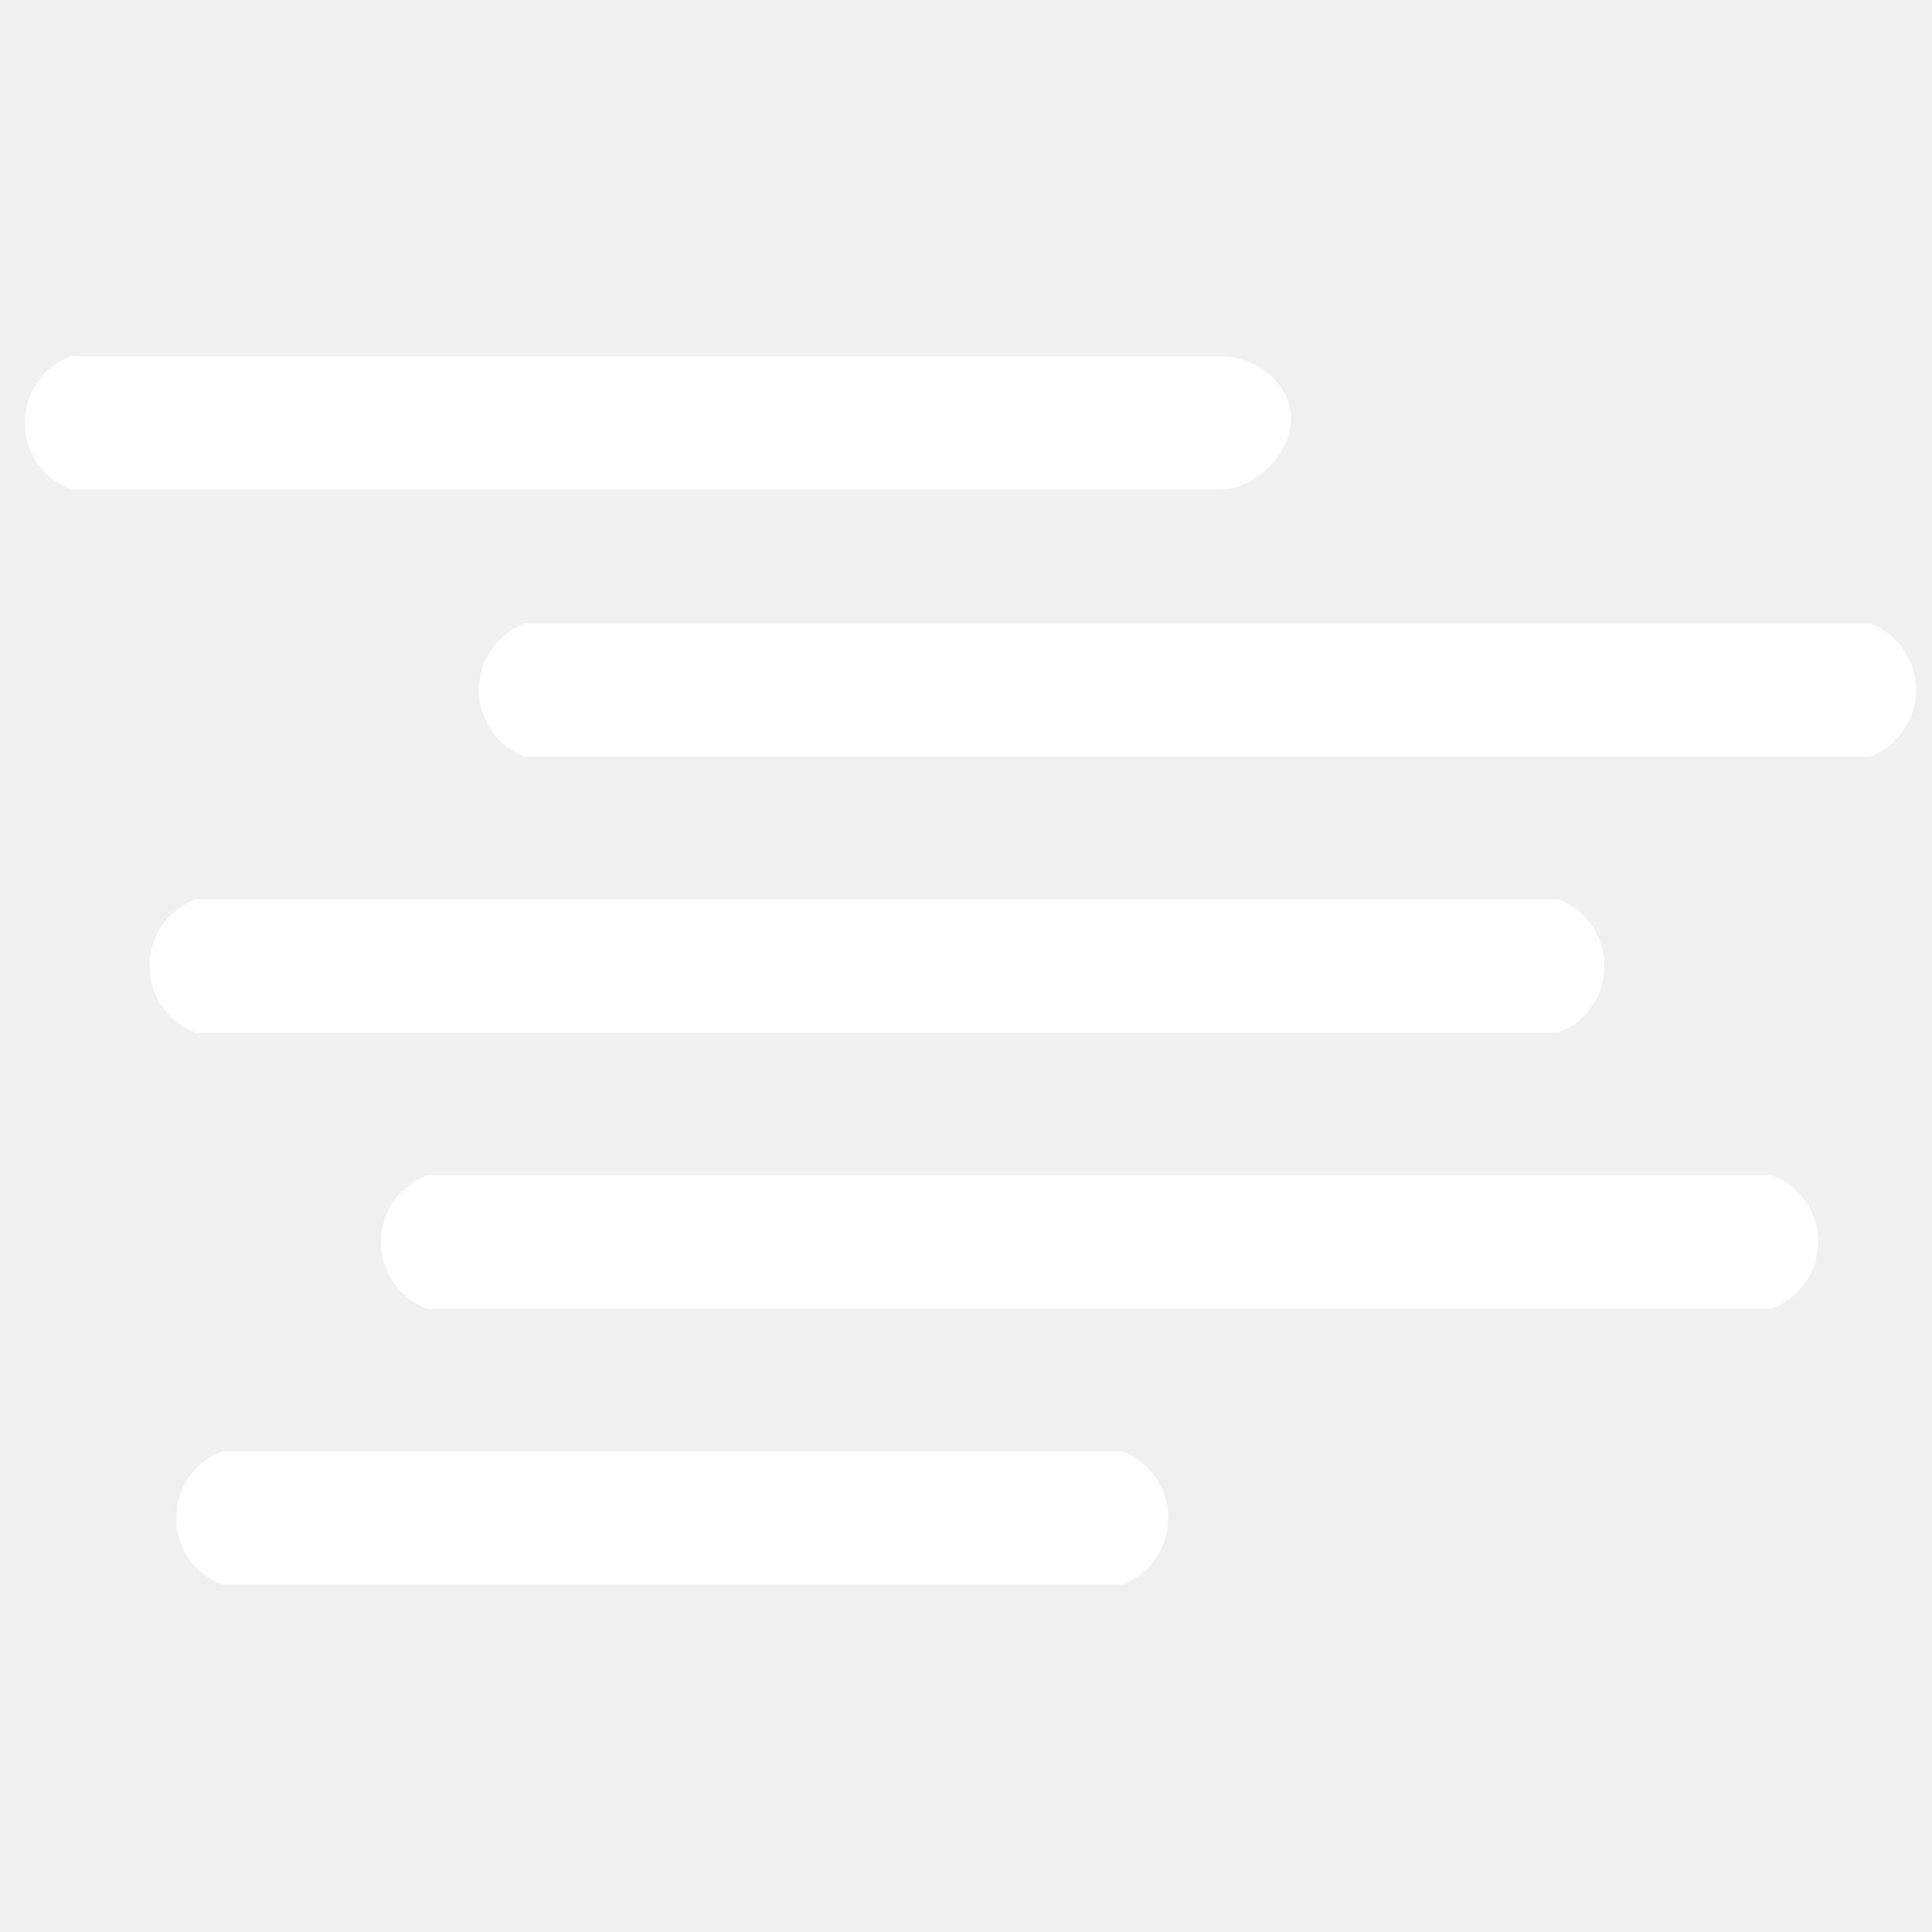
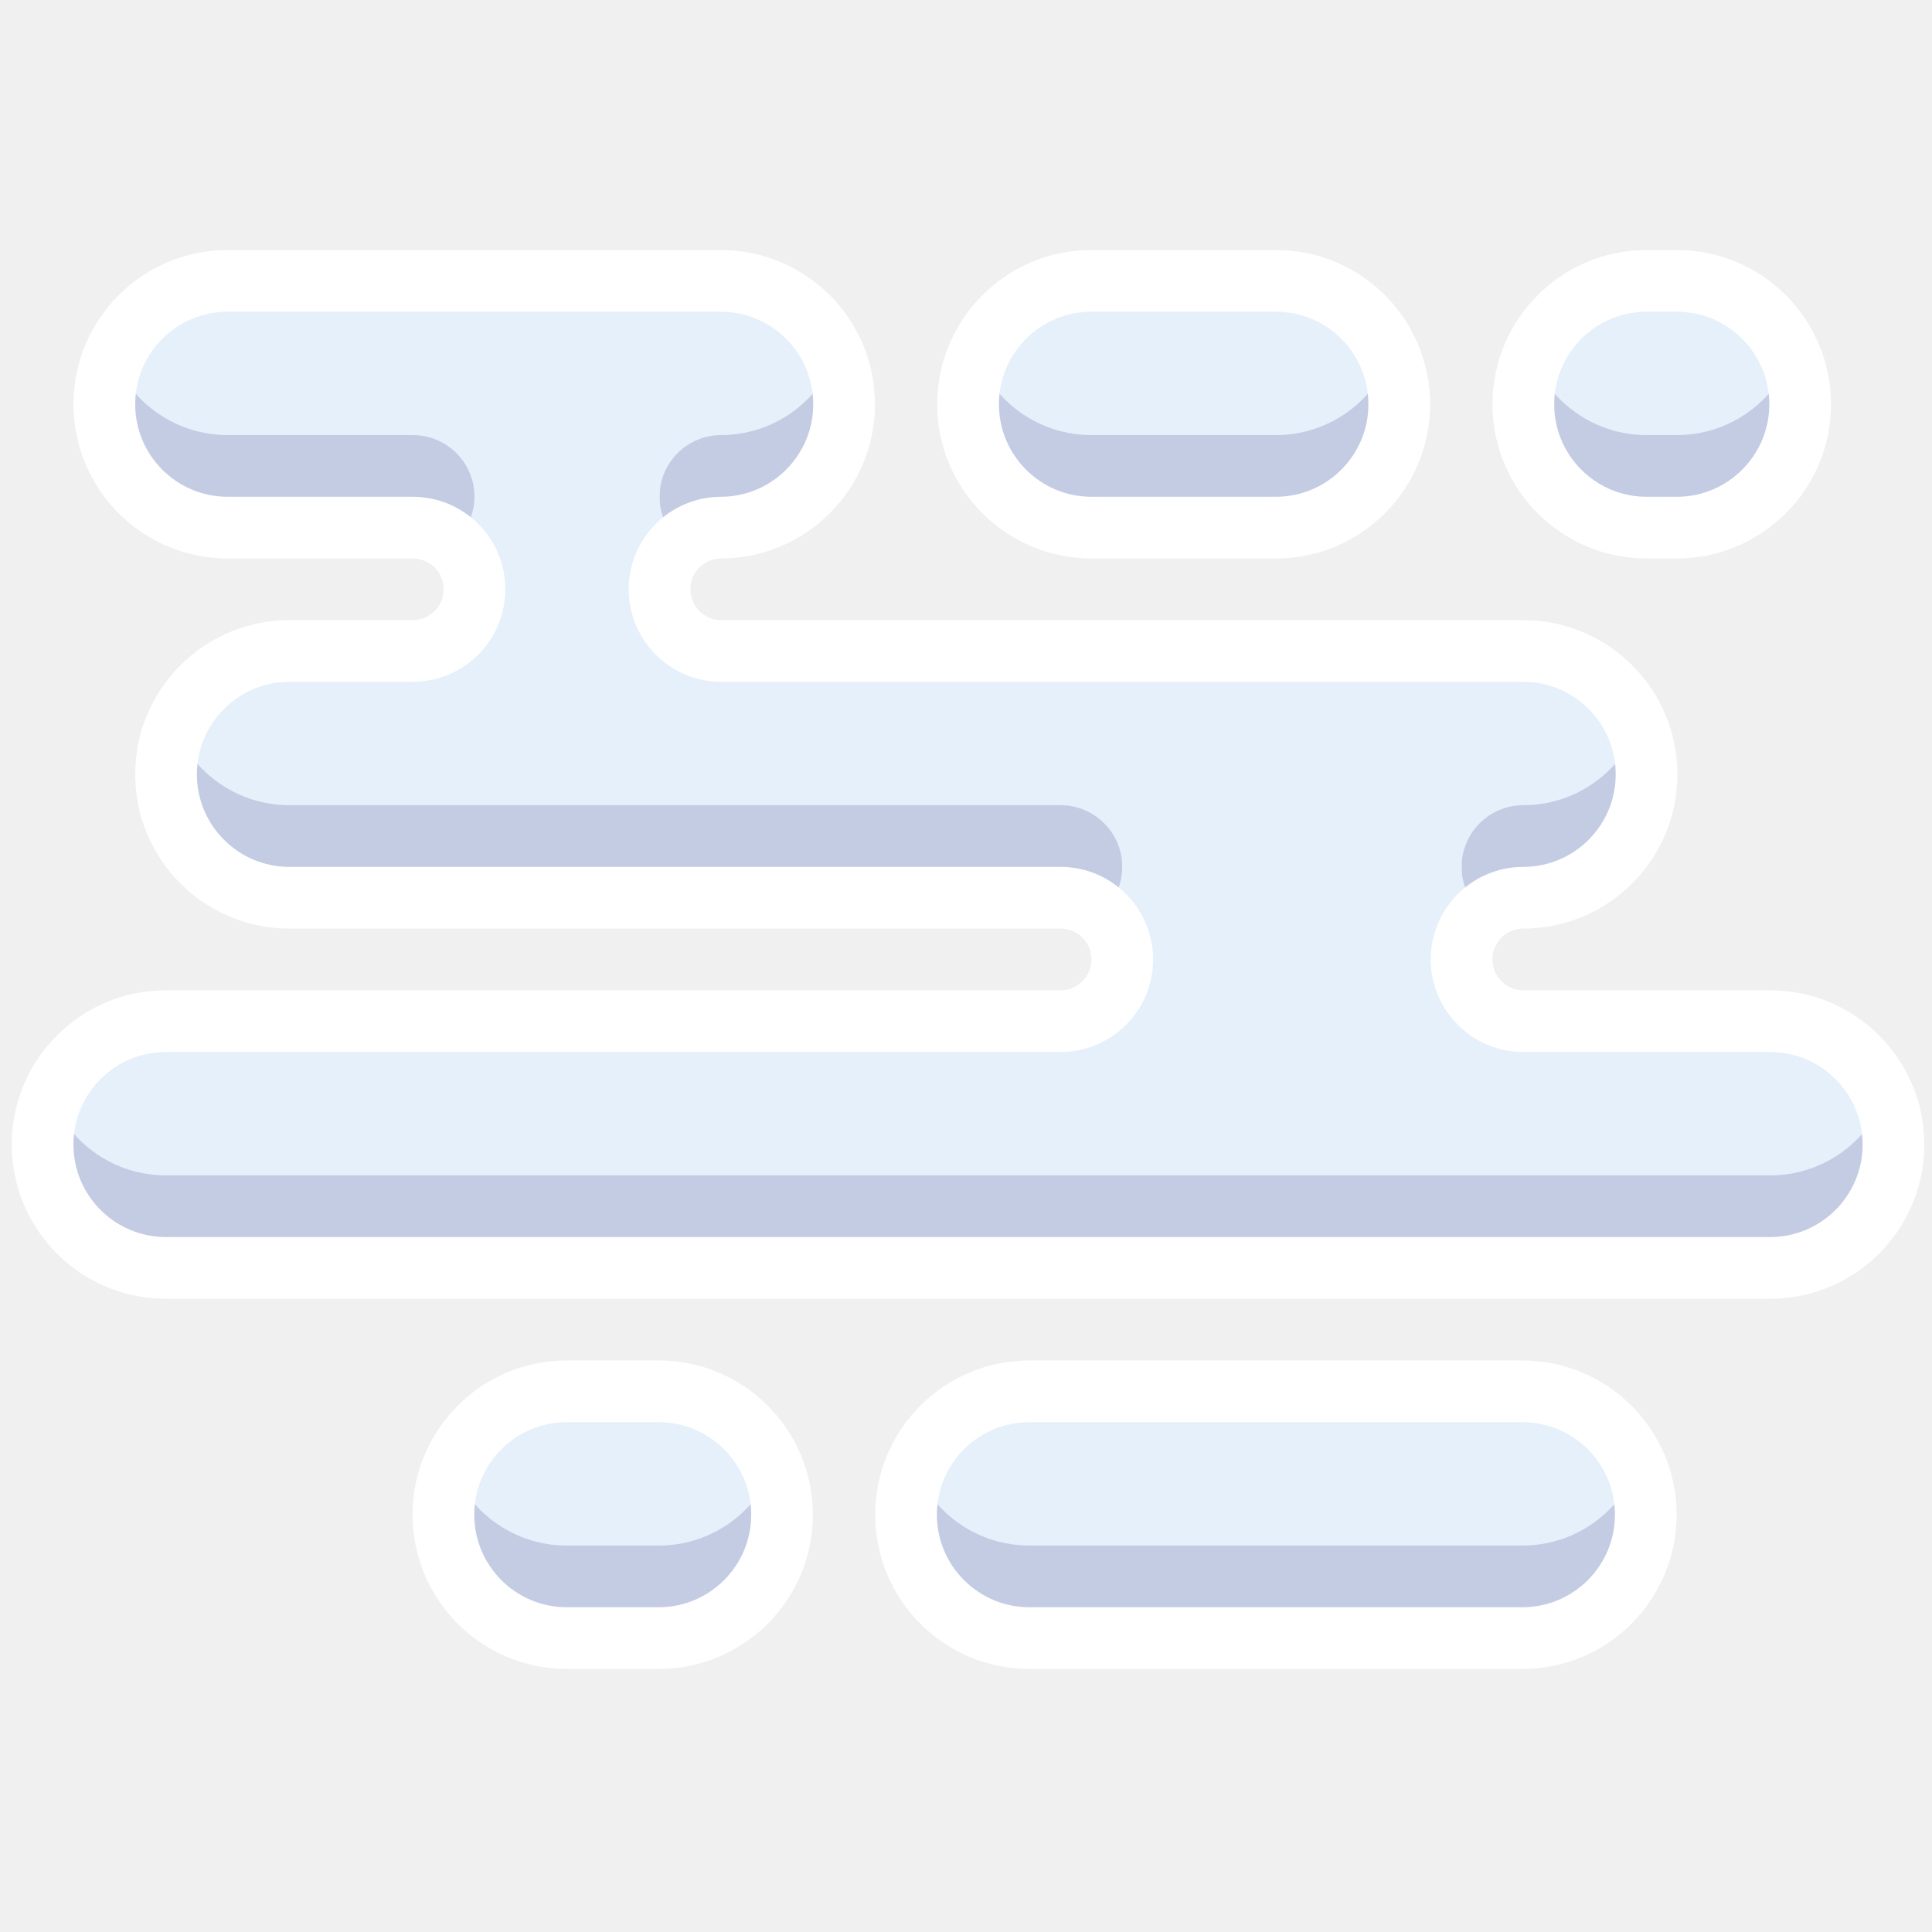
- <svg xmlns="http://www.w3.org/2000/svg" version="1" viewBox="0 0 217 217">
-   <path fill="#fff" d="M145 47c0-4-4-7-8-7H8a8 8 0 0 0 0 15h129c4 0 8-4 8-8zm65 23H59a8 8 0 0 0 0 15h151a8 8 0 0 0 0-15zm-35 46a8 8 0 0 0 0-15H22a8 8 0 0 0 0 15h153zm24 16H48a8 8 0 0 0 0 15h151a8 8 0 0 0 0-15zm-73 31H25a8 8 0 0 0 0 15h101a8 8 0 0 0 0-15z" />
+ <svg xmlns="http://www.w3.org/2000/svg" width="512" height="512" viewBox="0 0 135.467 135.467" version="1.1" id="svg36497">
+   <defs id="defs36491">
+     <clipPath id="clipPath57774" clipPathUnits="userSpaceOnUse">
+       <path id="path57772" d="m 1462,1710.46 h 6 v -6 h -6 z" />
+     </clipPath>
+     <clipPath id="clipPath57790" clipPathUnits="userSpaceOnUse">
+       <path id="path57788" d="m 1464,1722.46 h 8.97 v -5.5 H 1464 Z" />
+     </clipPath>
+     <clipPath id="clipPath57806" clipPathUnits="userSpaceOnUse">
+       <path id="path57804" d="m 1420,1710.46 h 31 v -6 h -31 z" />
+     </clipPath>
+     <clipPath id="clipPath57822" clipPathUnits="userSpaceOnUse">
+       <path id="path57820" d="m 1446,1722.46 h 13.98 v -5.5 H 1446 Z" />
+     </clipPath>
+     <clipPath id="clipPath57838" clipPathUnits="userSpaceOnUse">
+       <path id="path57836" d="m 1436,1722.46 h 5.98 v -6 H 1436 Z" />
+     </clipPath>
+     <clipPath id="clipPath57854" clipPathUnits="userSpaceOnUse">
+       <path id="path57852" d="m 1443.99,1686.46 h 23.98 v -5.5 h -23.98 z" />
+     </clipPath>
+     <clipPath id="clipPath57870" clipPathUnits="userSpaceOnUse">
+       <path id="path57868" d="m 1416,1698.46 h 60 v -5.5 h -60 z" />
+     </clipPath>
+     <clipPath id="clipPath57886" clipPathUnits="userSpaceOnUse">
+       <path id="path57884" d="m 1428.99,1686.46 h 10.98 v -5.5 h -10.98 z" />
+     </clipPath>
+     <clipPath id="clipPath57902" clipPathUnits="userSpaceOnUse">
+       <path id="path57900" d="m 1418,1722.46 h 12 v -6 h -12 z" />
+     </clipPath>
+   </defs>
+   <g id="layer1">
+     <g transform="matrix(2.162966,0,0,-2.162966,124.1128,71.59925)" id="g57748">
+       <path id="path57750" style="fill:#e6f0fa;fill-opacity:1;fill-rule:nonzero;stroke:none" d="m 0,0 h -8 c -1.104,0 -2,0.896 -2,2 0,1.104 0.896,2 2,2 h -0.004 c 2.209,0 4,1.791 4,4 0,2.209 -1.791,4 -4,4 H -34 c -1.104,0 -2,0.896 -2,2 0,1.098 0.885,1.987 1.98,1.998 h 0.002 c 2.209,0 4,1.791 4,4 0,2.209 -1.791,4 -4,4 h -15.98 c -2.209,0 -4,-1.791 -4,-4 0,-2.209 1.791,-4 4,-4 h 6.018 c 1.095,-0.011 1.98,-0.9 1.98,-1.998 0,-1.104 -0.896,-2 -2,-2 h -3.998 c -2.209,0 -4,-1.791 -4,-4 0,-2.209 1.791,-4 4,-4 L -23,4 c 1.104,0 2,-0.896 2,-2 0,-1.104 -0.896,-2 -2,-2 h -29 c -2.209,0 -4,-1.791 -4,-4 0,-2.209 1.791,-4 4,-4 H 0 c 2.209,0 4,1.791 4,4 0,2.209 -1.791,4 -4,4" />
+     </g>
+     <g transform="matrix(2.162966,0,0,-2.162966,76.53188,36.99612)" id="g57752">
+       <path id="path57754" style="fill:#e6f0fa;fill-opacity:1;fill-rule:nonzero;stroke:none" d="m 0,0 h 5.977 c 2.209,0 4,1.791 4,4 0,2.209 -1.791,4 -4,4 H 0 C -2.209,8 -4,6.209 -4,4 -4,1.791 -2.209,0 0,0" />
+     </g>
+     <g transform="matrix(2.162966,0,0,-2.162966,115.4653,36.99612)" id="g57756">
+       <path id="path57758" style="fill:#e6f0fa;fill-opacity:1;fill-rule:nonzero;stroke:none" d="m 0,0 h 0.973 c 2.209,0 4,1.791 4,4 0,2.209 -1.791,4 -4,4 H 0 C -2.209,8 -4,6.209 -4,4 -4,1.791 -2.209,0 0,0" />
+     </g>
+     <g transform="matrix(2.162966,0,0,-2.162966,106.7457,97.55484)" id="g57760">
+       <path id="path57762" style="fill:#e6f0fa;fill-opacity:1;fill-rule:nonzero;stroke:none" d="m 0,0 h -15.98 c -2.209,0 -4,-1.791 -4,-4 0,-2.209 1.791,-4 4,-4 H 0 c 2.209,0 4,1.791 4,4 0,2.209 -1.791,4 -4,4" />
+     </g>
+     <g transform="matrix(2.162966,0,0,-2.162966,46.18265,97.55484)" id="g57764">
+       <path id="path57766" style="fill:#e6f0fa;fill-opacity:1;fill-rule:nonzero;stroke:none" d="m 0,0 h -2.977 c -2.209,0 -4,-1.791 -4,-4 0,-2.209 1.791,-4 4,-4 H 0 c 2.209,0 4,1.791 4,4 0,2.209 -1.791,4 -4,4" />
+     </g>
+     <g id="g57768" transform="matrix(2.162966,0,0,-2.162966,-3059.773,3750.718)">
+       <g id="g57770" />
+       <g id="g57782">
+         <g style="opacity:0.15" id="g57780" clip-path="url(#clipPath57774)">
+           <g id="g57778" transform="translate(1463.996,1704.96)">
+             <path id="path57776" style="fill:#000064;fill-opacity:1;fill-rule:nonzero;stroke:none" d="M 0,0 C 2.209,0 4,1.791 4,4 4,4.531 3.892,5.036 3.703,5.5 3.109,4.035 1.678,3 0,3 h 0.004 c -1.105,0 -2,-0.896 -2,-2 0,-0.601 0.27,-1.133 0.689,-1.5 C -0.955,-0.192 -0.5,0 0.004,0 Z" />
+           </g>
+         </g>
+       </g>
+     </g>
+     <g id="g57784" transform="matrix(2.162966,0,0,-2.162966,-3059.773,3750.718)">
+       <g id="g57786" />
+       <g id="g57798">
+         <g style="opacity:0.15" id="g57796" clip-path="url(#clipPath57790)">
+           <g id="g57794" transform="translate(1468.002,1716.958)">
+             <path id="path57792" style="fill:#000064;fill-opacity:1;fill-rule:nonzero;stroke:none" d="m 0,0 h 0.973 c 2.209,0 4,1.791 4,4 0,0.531 -0.109,1.036 -0.297,1.5 C 4.082,4.035 2.65,3 0.973,3 H 0 C -1.678,3 -3.109,4.035 -3.703,5.5 -3.892,5.036 -4,4.531 -4,4 -4,1.791 -2.209,0 0,0" />
+           </g>
+         </g>
+       </g>
+     </g>
+     <g id="g57800" transform="matrix(2.162966,0,0,-2.162966,-3059.773,3750.718)">
+       <g id="g57802" />
+       <g id="g57814">
+         <g style="opacity:0.15" id="g57812" clip-path="url(#clipPath57806)">
+           <g id="g57810" transform="translate(1449,1707.96)">
+             <path id="path57808" style="fill:#000064;fill-opacity:1;fill-rule:nonzero;stroke:none" d="m 0,0 h -24.998 c -1.678,0 -3.109,1.035 -3.703,2.5 -0.189,-0.464 -0.297,-0.969 -0.297,-1.5 0,-2.209 1.791,-4 4,-4 H 0 C 0.504,-3 0.959,-3.192 1.311,-3.5 1.729,-3.133 2,-2.601 2,-2 2,-0.896 1.104,0 0,0" />
+           </g>
+         </g>
+       </g>
+     </g>
+     <g id="g57816" transform="matrix(2.162966,0,0,-2.162966,-3059.773,3750.718)">
+       <g id="g57818" />
+       <g id="g57830">
+         <g style="opacity:0.15" id="g57828" clip-path="url(#clipPath57822)">
+           <g id="g57826" transform="translate(1450.002,1716.958)">
+             <path id="path57824" style="fill:#000064;fill-opacity:1;fill-rule:nonzero;stroke:none" d="m 0,0 h 5.977 c 2.209,0 4,1.791 4,4 0,0.531 -0.109,1.036 -0.297,1.5 C 9.086,4.035 7.654,3 5.977,3 H 0 C -1.678,3 -3.109,4.035 -3.703,5.5 -3.892,5.036 -4,4.531 -4,4 -4,1.791 -2.209,0 0,0" />
+           </g>
+         </g>
+       </g>
+     </g>
+     <g id="g57832" transform="matrix(2.162966,0,0,-2.162966,-3059.773,3750.718)">
+       <g id="g57834" />
+       <g id="g57846">
+         <g style="opacity:0.15" id="g57844" clip-path="url(#clipPath57838)">
+           <g id="g57842" transform="translate(1437.982,1719.958)">
+             <path id="path57840" style="fill:#000064;fill-opacity:1;fill-rule:nonzero;stroke:none" d="m 0,0 h -0.002 c -1.096,-0.011 -1.98,-0.9 -1.98,-1.998 0,-0.601 0.271,-1.134 0.691,-1.501 0.347,0.303 0.793,0.494 1.289,0.499 L 0,-3 C 2.209,-3 4,-1.209 4,1 4,1.531 3.892,2.036 3.703,2.5 3.109,1.035 1.678,0 0,0" />
+           </g>
+         </g>
+       </g>
+     </g>
+     <g id="g57848" transform="matrix(2.162966,0,0,-2.162966,-3059.773,3750.718)">
+       <g id="g57850" />
+       <g id="g57862">
+         <g style="opacity:0.15" id="g57860" clip-path="url(#clipPath57854)">
+           <g id="g57858" transform="translate(1463.971,1683.96)">
+             <path id="path57856" style="fill:#000064;fill-opacity:1;fill-rule:nonzero;stroke:none" d="m 0,0 h -15.98 c -1.678,0 -3.11,1.035 -3.704,2.5 -0.188,-0.464 -0.296,-0.969 -0.296,-1.5 0,-2.209 1.791,-4 4,-4 H 0 C 2.209,-3 4,-1.209 4,1 4,1.531 3.892,2.036 3.703,2.5 3.109,1.035 1.678,0 0,0" />
+           </g>
+         </g>
+       </g>
+     </g>
+     <g id="g57864" transform="matrix(2.162966,0,0,-2.162966,-3059.773,3750.718)">
+       <g id="g57866" />
+       <g id="g57878">
+         <g style="opacity:0.15" id="g57876" clip-path="url(#clipPath57870)">
+           <g id="g57874" transform="translate(1472,1695.96)">
+             <path id="path57872" style="fill:#000064;fill-opacity:1;fill-rule:nonzero;stroke:none" d="m 0,0 h -52 c -1.678,0 -3.109,1.035 -3.703,2.5 C -55.892,2.036 -56,1.531 -56,1 c 0,-2.209 1.791,-4 4,-4 H 0 C 2.209,-3 4,-1.209 4,1 4,1.531 3.892,2.036 3.703,2.5 3.109,1.035 1.678,0 0,0" />
+           </g>
+         </g>
+       </g>
+     </g>
+     <g id="g57880" transform="matrix(2.162966,0,0,-2.162966,-3059.773,3750.718)">
+       <g id="g57882" />
+       <g id="g57894">
+         <g style="opacity:0.15" id="g57892" clip-path="url(#clipPath57886)">
+           <g id="g57890" transform="translate(1435.971,1683.96)">
+             <path id="path57888" style="fill:#000064;fill-opacity:1;fill-rule:nonzero;stroke:none" d="M 0,0 H -2.977 C -4.654,0 -6.086,1.035 -6.68,2.5 -6.868,2.036 -6.977,1.531 -6.977,1 c 0,-2.209 1.791,-4 4,-4 H 0 C 2.209,-3 4,-1.209 4,1 4,1.531 3.892,2.036 3.703,2.5 3.109,1.035 1.678,0 0,0" />
+           </g>
+         </g>
+       </g>
+     </g>
+     <g id="g57896" transform="matrix(2.162966,0,0,-2.162966,-3059.773,3750.718)">
+       <g id="g57898" />
+       <g id="g57910">
+         <g style="opacity:0.15" id="g57908" clip-path="url(#clipPath57902)">
+           <g id="g57906" transform="translate(1422.002,1716.958)">
+             <path id="path57904" style="fill:#000064;fill-opacity:1;fill-rule:nonzero;stroke:none" d="m 0,0 h 6.018 c 0.496,-0.005 0.942,-0.196 1.289,-0.499 0.42,0.367 0.691,0.9 0.691,1.501 C 7.998,2.1 7.113,2.989 6.018,3 H 0 C -1.678,3 -3.109,4.035 -3.703,5.5 -3.892,5.036 -4,4.531 -4,4 -4,1.791 -2.209,0 0,0" />
+           </g>
+         </g>
+       </g>
+     </g>
+     <g transform="matrix(2.162966,0,0,-2.162966,124.1128,71.59925)" id="g57912">
+       <path id="path57914" style="fill:none;stroke:#ffffff;stroke-width:2;stroke-linecap:round;stroke-linejoin:round;stroke-miterlimit:10;stroke-dasharray:none;stroke-opacity:1" d="m 0,0 h -8 c -1.104,0 -2,0.896 -2,2 0,1.104 0.896,2 2,2 h -0.004 c 2.209,0 4,1.791 4,4 0,2.209 -1.791,4 -4,4 H -34 c -1.104,0 -2,0.896 -2,2 0,1.098 0.885,1.987 1.98,1.998 h 0.002 c 2.209,0 4,1.791 4,4 0,2.209 -1.791,4 -4,4 h -15.98 c -2.209,0 -4,-1.791 -4,-4 0,-2.209 1.791,-4 4,-4 h 6.018 c 1.095,-0.011 1.98,-0.9 1.98,-1.998 0,-1.104 -0.896,-2 -2,-2 h -3.998 c -2.209,0 -4,-1.791 -4,-4 0,-2.209 1.791,-4 4,-4 L -23,4 c 1.104,0 2,-0.896 2,-2 0,-1.104 -0.896,-2 -2,-2 h -29 c -2.209,0 -4,-1.791 -4,-4 0,-2.209 1.791,-4 4,-4 H 0 c 2.209,0 4,1.791 4,4 0,2.209 -1.791,4 -4,4 z" />
+     </g>
+     <g transform="matrix(2.162966,0,0,-2.162966,76.53188,36.99612)" id="g57916">
+       <path id="path57918" style="fill:none;stroke:#ffffff;stroke-width:2;stroke-linecap:round;stroke-linejoin:round;stroke-miterlimit:10;stroke-dasharray:none;stroke-opacity:1" d="m 0,0 h 5.977 c 2.209,0 4,1.791 4,4 0,2.209 -1.791,4 -4,4 H 0 C -2.209,8 -4,6.209 -4,4 -4,1.791 -2.209,0 0,0 Z" />
+     </g>
+     <g transform="matrix(2.162966,0,0,-2.162966,115.4653,36.99612)" id="g57920">
+       <path id="path57922" style="fill:none;stroke:#ffffff;stroke-width:2;stroke-linecap:round;stroke-linejoin:round;stroke-miterlimit:10;stroke-dasharray:none;stroke-opacity:1" d="m 0,0 h 0.973 c 2.209,0 4,1.791 4,4 0,2.209 -1.791,4 -4,4 H 0 C -2.209,8 -4,6.209 -4,4 -4,1.791 -2.209,0 0,0 Z" />
+     </g>
+     <g transform="matrix(2.162966,0,0,-2.162966,106.7457,97.55484)" id="g57924">
+       <path id="path57926" style="fill:none;stroke:#ffffff;stroke-width:2;stroke-linecap:round;stroke-linejoin:round;stroke-miterlimit:10;stroke-dasharray:none;stroke-opacity:1" d="m 0,0 h -15.98 c -2.209,0 -4,-1.791 -4,-4 0,-2.209 1.791,-4 4,-4 H 0 c 2.209,0 4,1.791 4,4 0,2.209 -1.791,4 -4,4 z" />
+     </g>
+     <g transform="matrix(2.162966,0,0,-2.162966,46.18265,97.55484)" id="g57928">
+       <path id="path57930" style="fill:none;stroke:#ffffff;stroke-width:2;stroke-linecap:round;stroke-linejoin:round;stroke-miterlimit:10;stroke-dasharray:none;stroke-opacity:1" d="m 0,0 h -2.977 c -2.209,0 -4,-1.791 -4,-4 0,-2.209 1.791,-4 4,-4 H 0 c 2.209,0 4,1.791 4,4 0,2.209 -1.791,4 -4,4 z" />
+     </g>
+   </g>
</svg>
